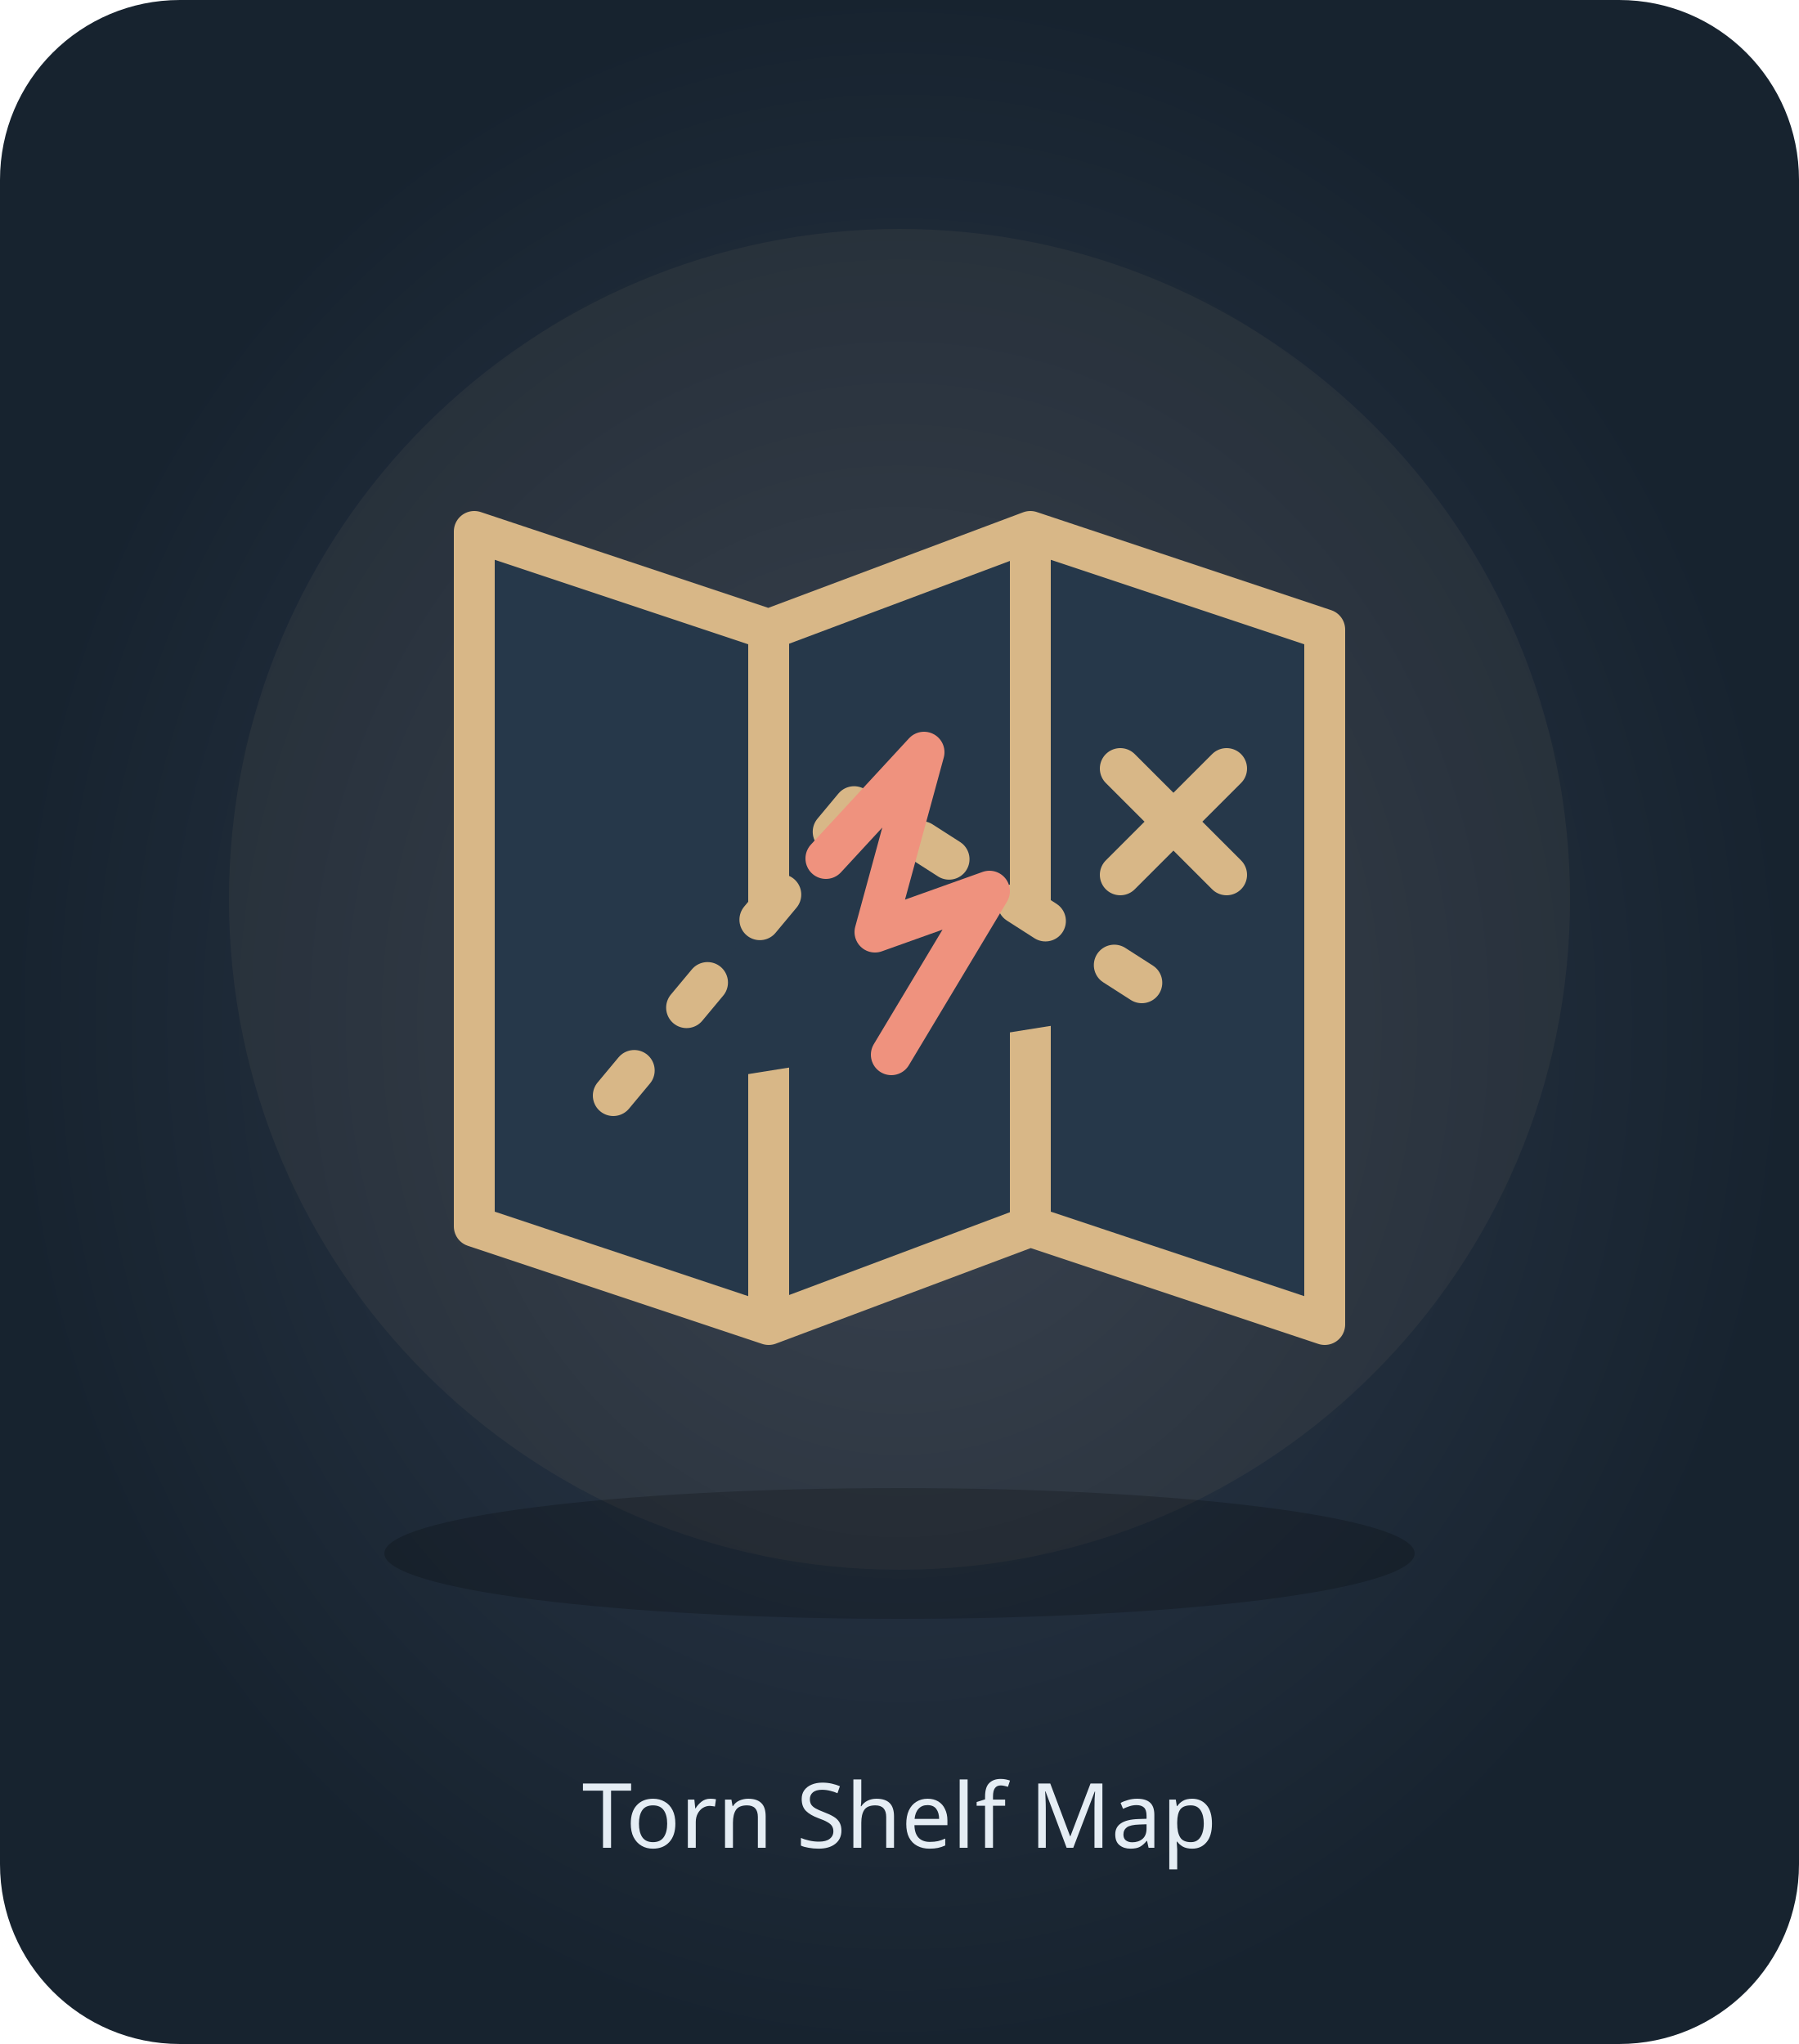
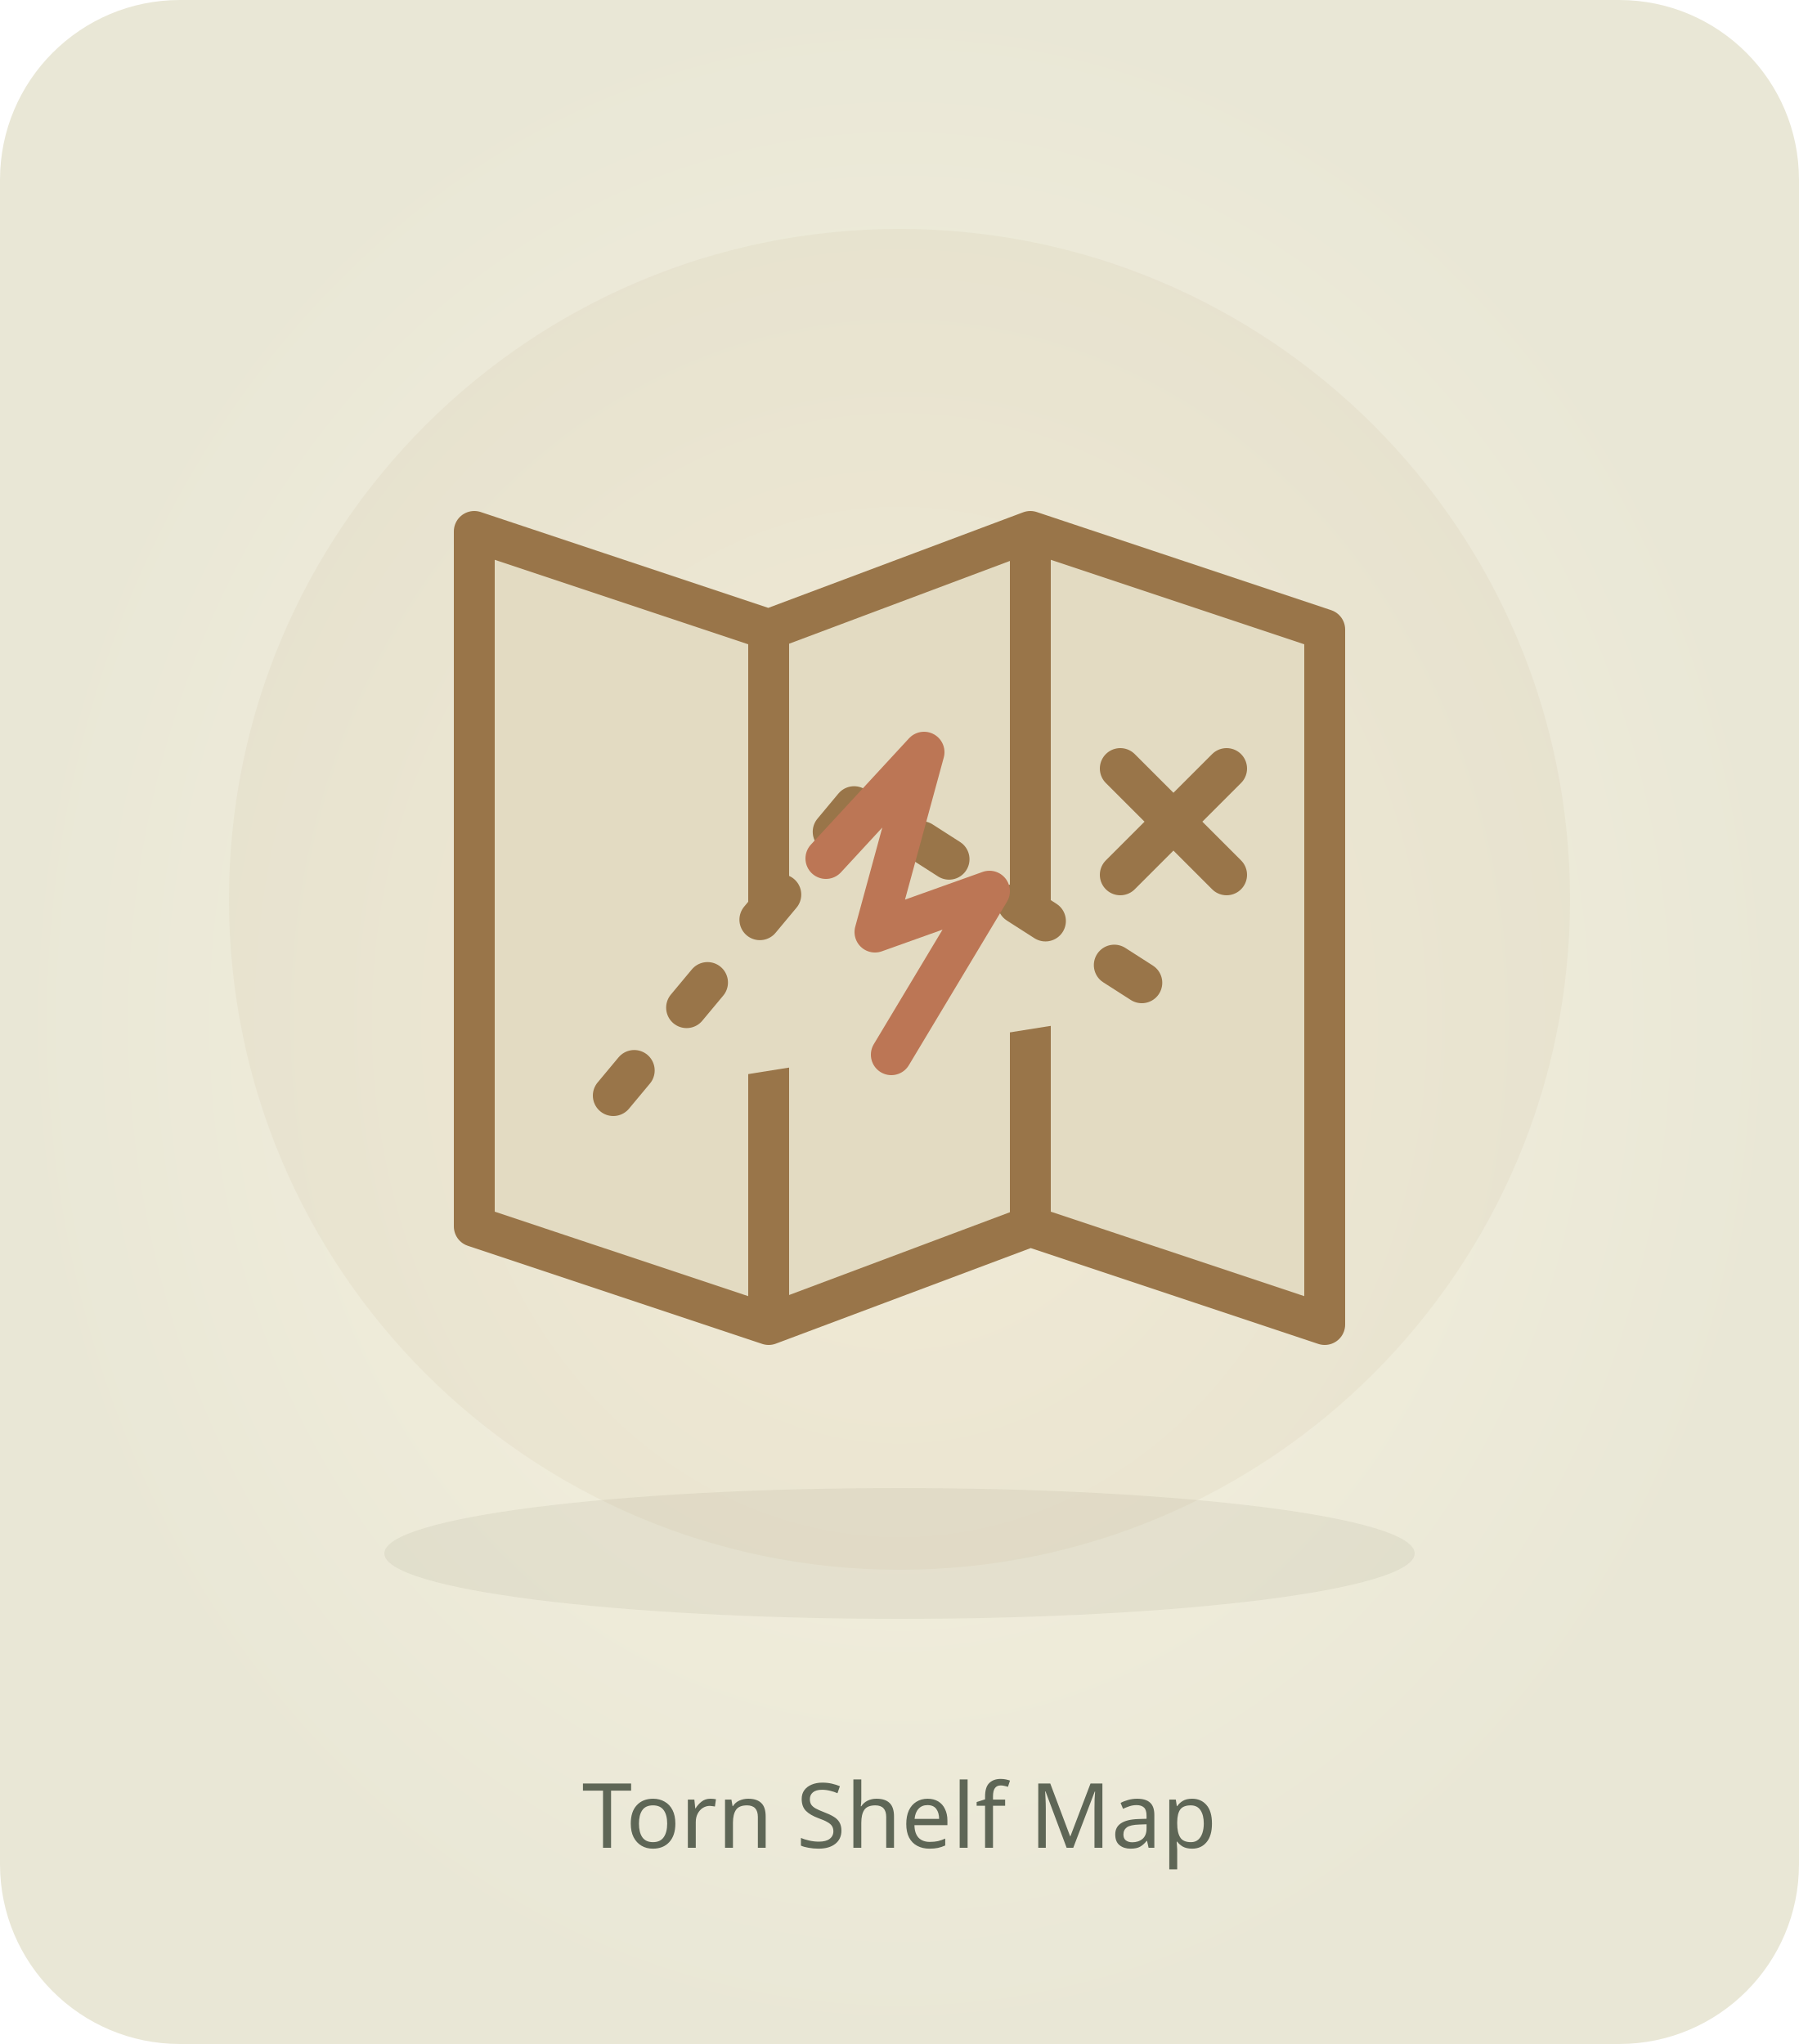
<svg xmlns="http://www.w3.org/2000/svg" viewBox="0 0 220 250" role="img">
  <defs>
    <radialGradient id="bg">
-       <stop stop-color="#303c4e" />
-       <stop offset="1" stop-color="#17232f" />
+       <stop stop-color="#f7f2df" />
+       <stop offset="1" stop-color="#e9e7d6" />
    </radialGradient>
  </defs>
  <rect width="220" height="250" rx="22" fill="url(#bg)" />
-   <circle cx="110" cy="110" r="82" fill="#d8b787" opacity=".06" />
-   <ellipse cx="110" cy="190" rx="63" ry="8" fill="#000" opacity=".2" />
-   <g fill="#26384a" stroke="#d8b787" stroke-width="5" stroke-linecap="round" stroke-linejoin="round">
+   <circle cx="110" cy="110" r="82" fill="#997549" opacity=".06" />
+   <ellipse cx="110" cy="190" rx="63" ry="8" fill="#605b3c" opacity=".08" />
+   <g fill="#e3dbc2" stroke="#997549" stroke-width="5" stroke-linecap="round" stroke-linejoin="round">
    <path d="m58 65 36 12 32-12 36 12v85l-36-12-32 12-36-12Zm36 12v85m32-97v85" />
    <path stroke-dasharray="4 10" d="m75 134 30-36 39 25" />
    <path d="m137 94 13 13m0-13-13 13" />
-     <path d="m101 105 12-13-6 22 14-5-12 20" stroke="#ef927e" stroke-width="5" />
+     <path d="m101 105 12-13-6 22 14-5-12 20" stroke="#bc7655" stroke-width="5" />
  </g>
-   <text x="110" y="226" fill="#e5edf4" font-family="sans-serif" font-size="11" text-anchor="middle">Torn Shelf Map</text>
+   <text x="110" y="226" fill="#5e6656" font-family="sans-serif" font-size="11" text-anchor="middle">Torn Shelf Map</text>
</svg>
